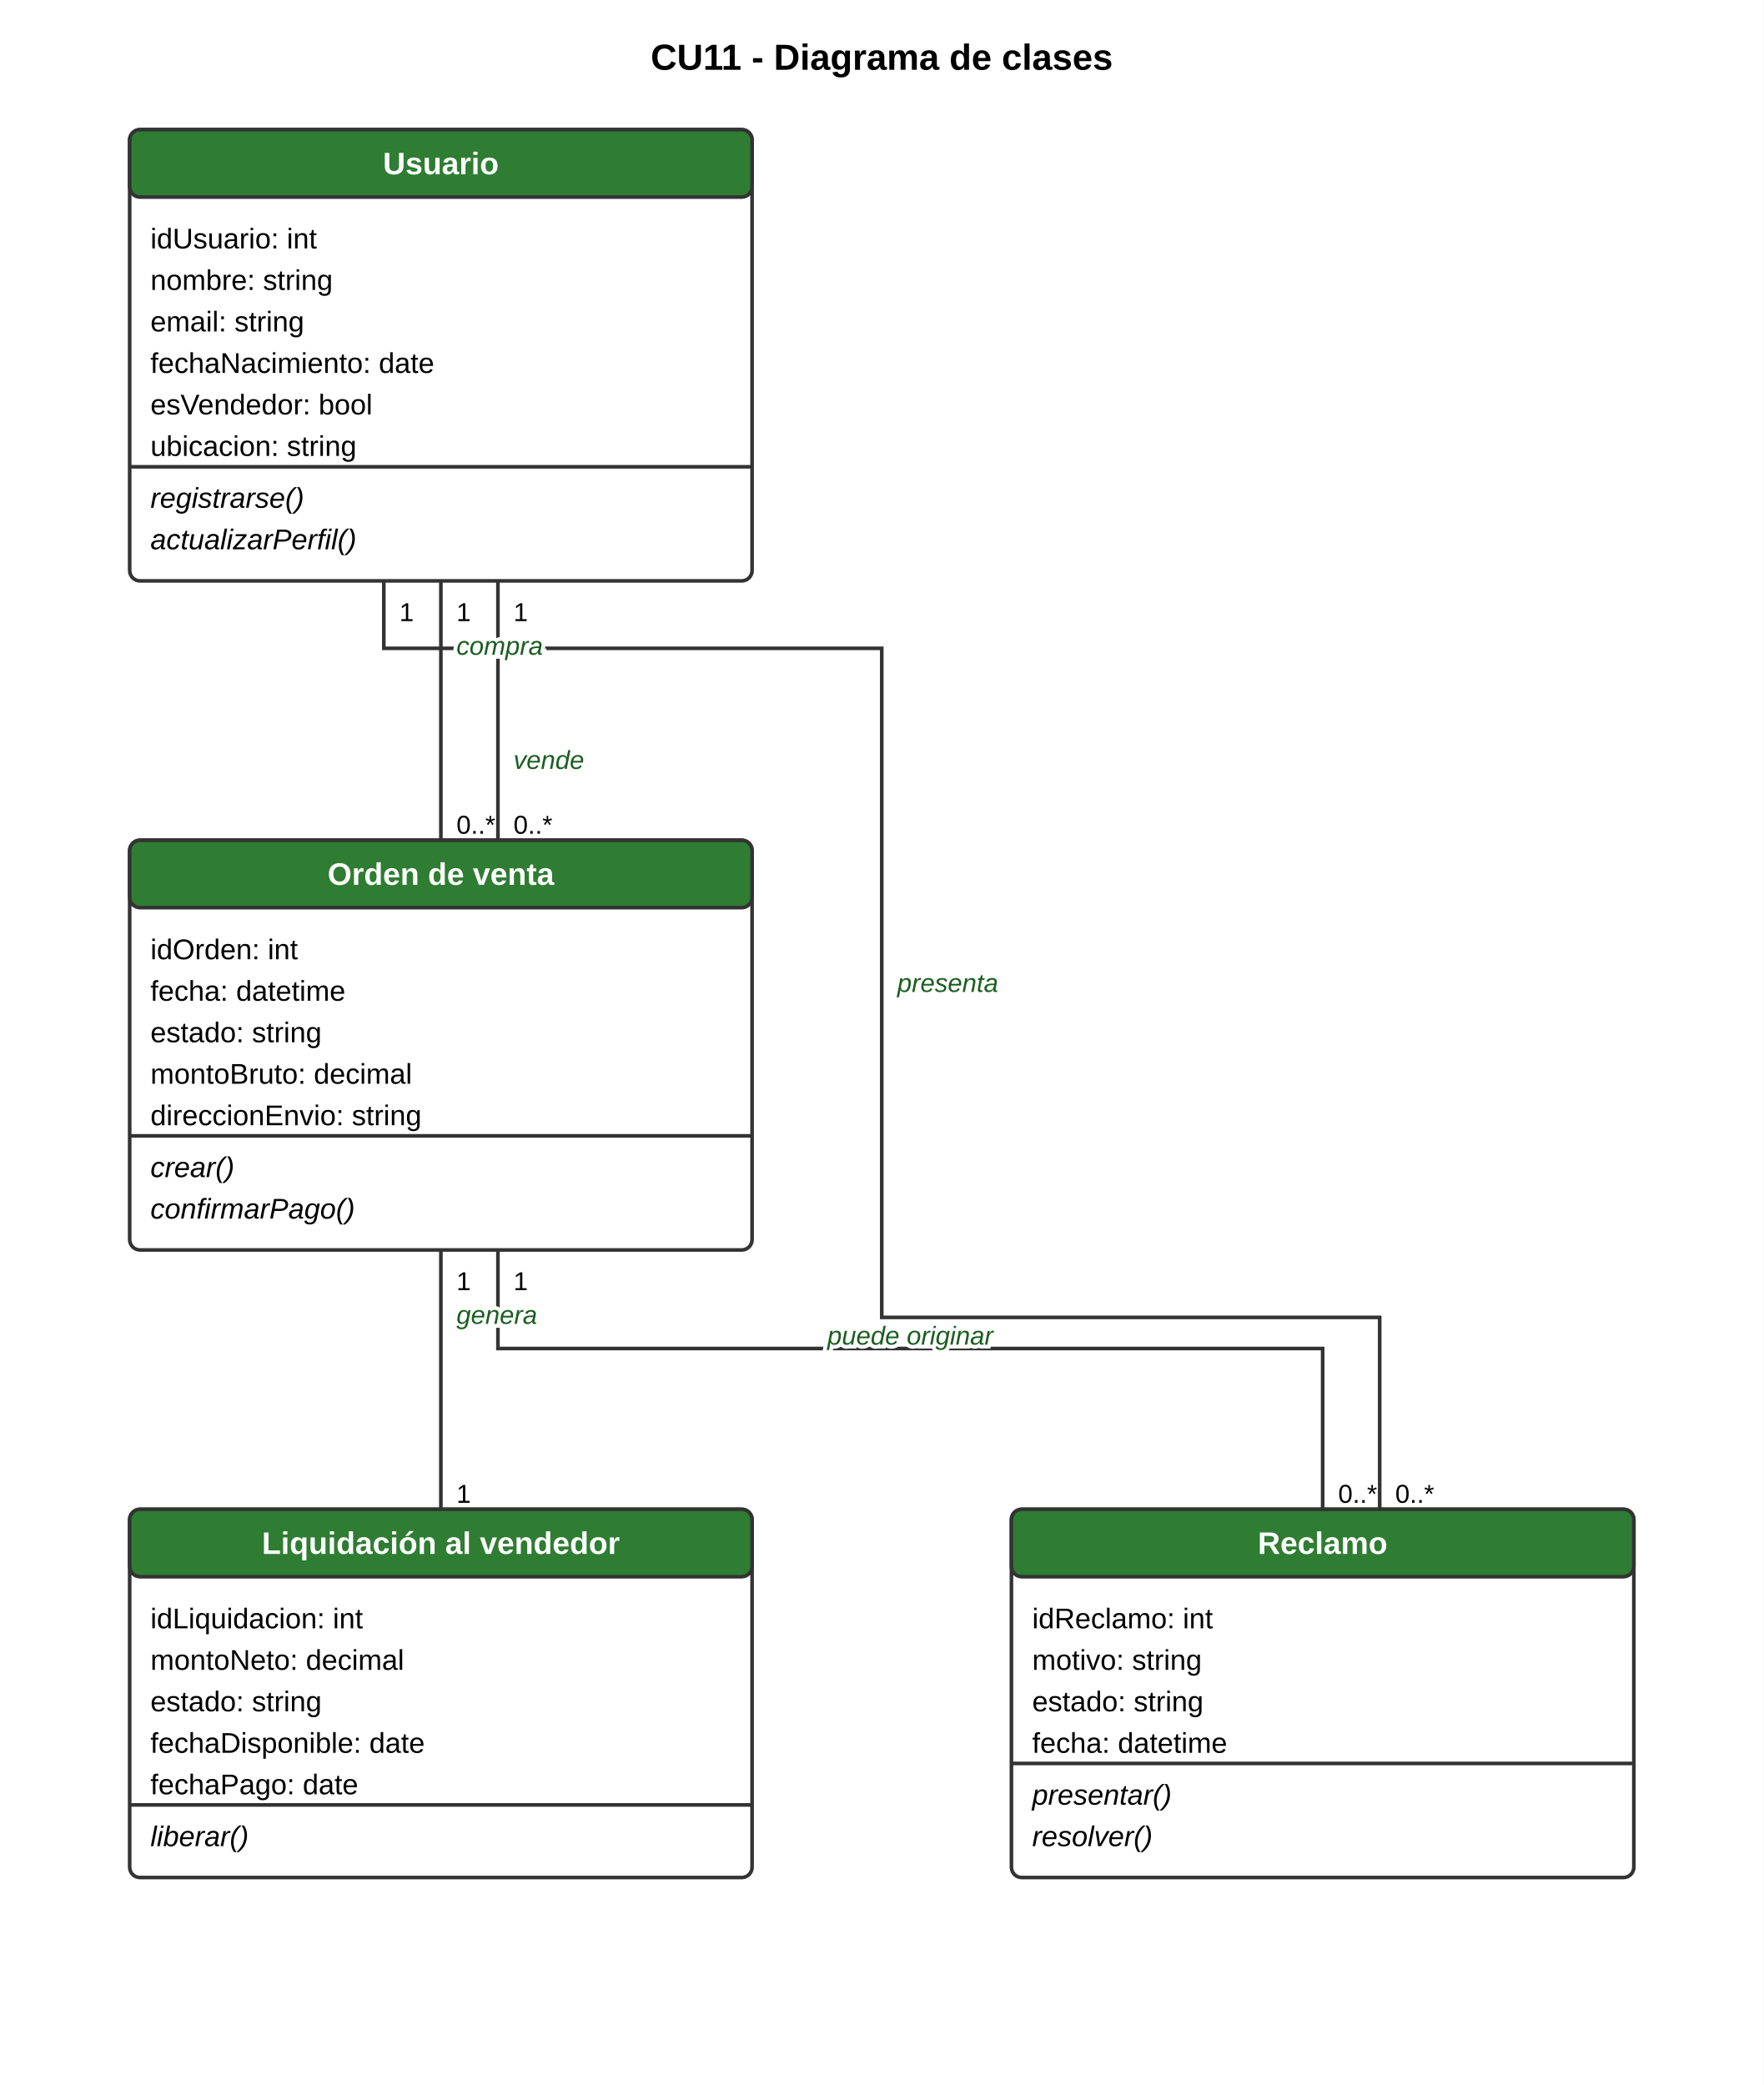
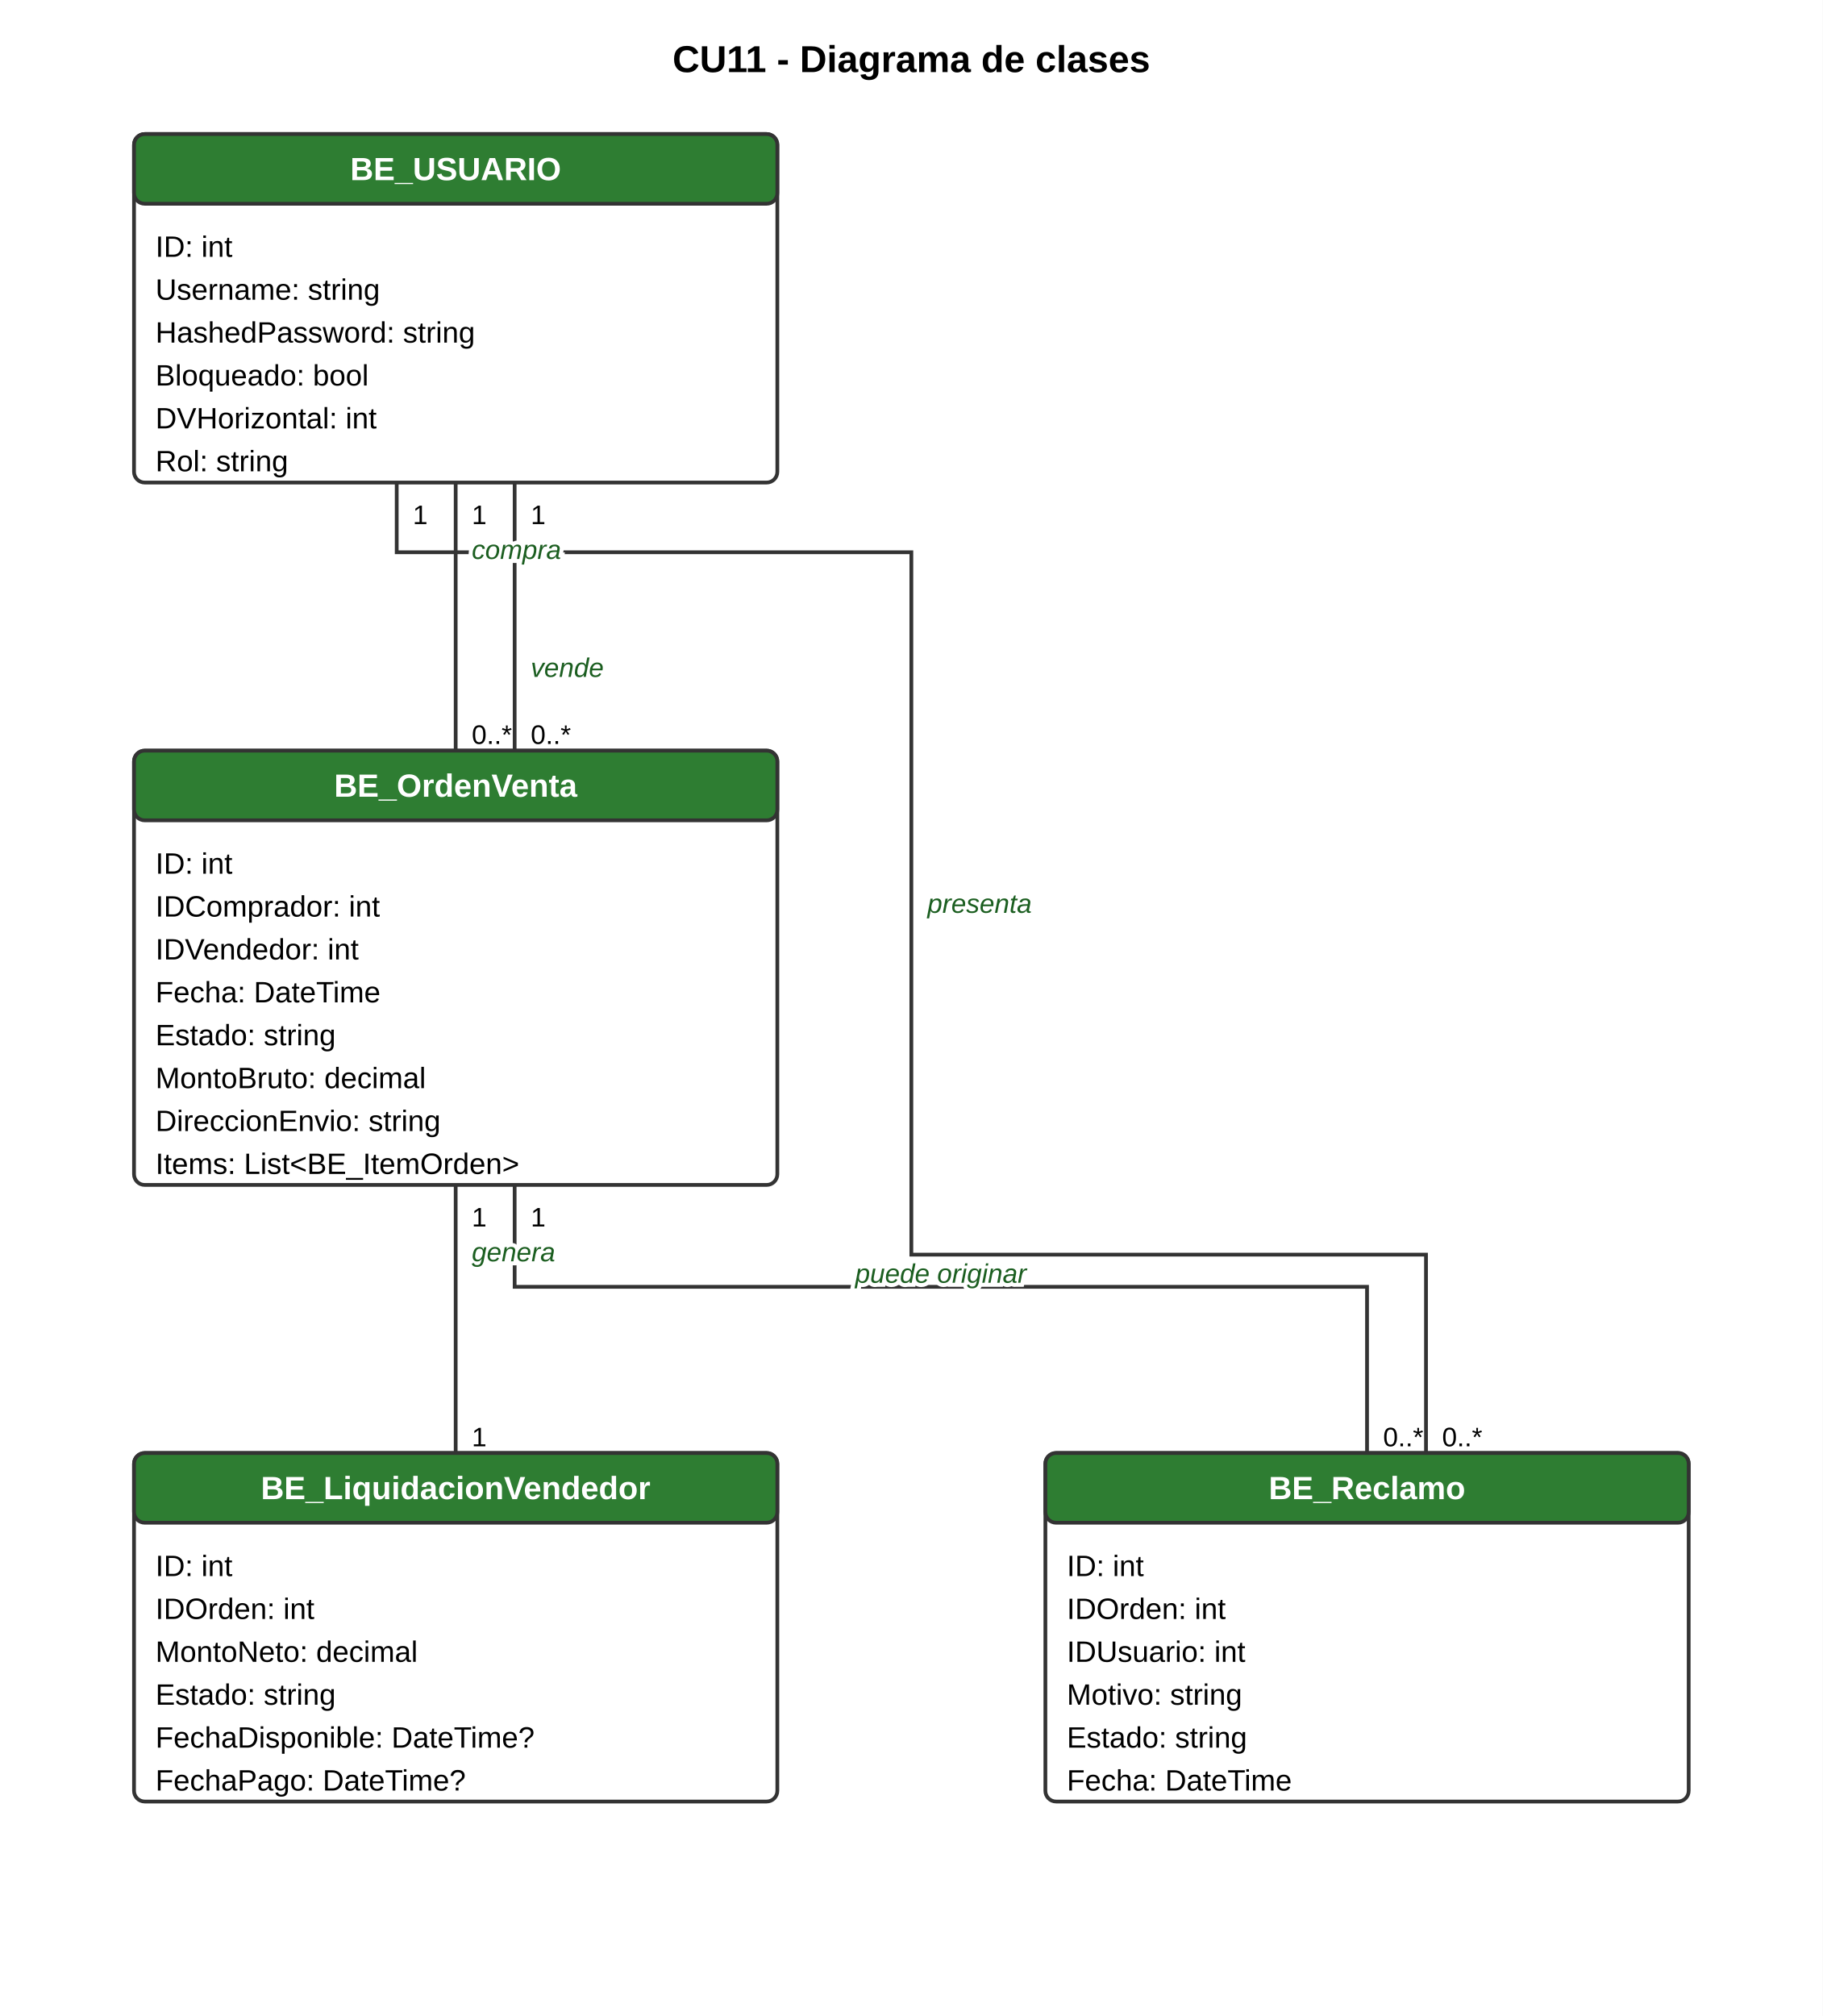
- <svg xmlns="http://www.w3.org/2000/svg" width="680" height="804" viewBox="0 0 680 804">
+ <svg xmlns="http://www.w3.org/2000/svg" width="680" height="752" viewBox="0 0 680 752">
  <defs>
    <marker id="ah" markerWidth="10" markerHeight="8" refX="9" refY="4" orient="auto">
      <path d="M0,0 L10,4 L0,8 z" fill="#333333" />
    </marker>
  </defs>
-   <rect width="680" height="804" fill="#ffffff" />
+   <rect width="680" height="752" fill="#ffffff" />
  <text x="340.0" y="26.9" text-anchor="middle" font-size="14" font-weight="bold" fill="#000000" font-family="Arial, Helvetica, sans-serif">CU11 - Diagrama de clases</text>
-   <polyline points="170.0,224.0 170.0,274.0 170.0,274.0 170.0,324.0" fill="none" stroke="#333333" stroke-width="1.4" />
-   <polyline points="192.0,224.0 192.0,262.0 192.0,262.0 192.0,324.0" fill="none" stroke="#333333" stroke-width="1.4" />
-   <polyline points="170.0,482.0 170.0,532.0 170.0,532.0 170.0,582.0" fill="none" stroke="#333333" stroke-width="1.4" />
-   <polyline points="192.0,482.0 192.0,520.0 510.0,520.0 510.0,582.0" fill="none" stroke="#333333" stroke-width="1.4" />
-   <polyline points="148.0,224.0 148.0,250.0 340.0,250.0 340.0,508.0 532.0,508.0 532.0,582.0" fill="none" stroke="#333333" stroke-width="1.4" />
-   <rect x="50.0" y="50.0" width="240.0" height="174.0" rx="4" fill="#ffffff" stroke="#333333" stroke-width="1.4" />
+   <polyline points="170.0,180.0 170.0,230.0 170.0,230.0 170.0,280.0" fill="none" stroke="#333333" stroke-width="1.4" />
+   <polyline points="192.0,180.0 192.0,218.0 192.0,218.0 192.0,280.0" fill="none" stroke="#333333" stroke-width="1.4" />
+   <polyline points="170.0,442.0 170.0,492.0 170.0,492.0 170.0,542.0" fill="none" stroke="#333333" stroke-width="1.4" />
+   <polyline points="192.0,442.0 192.0,480.0 510.0,480.0 510.0,542.0" fill="none" stroke="#333333" stroke-width="1.4" />
+   <polyline points="148.0,180.0 148.0,206.0 340.0,206.0 340.0,468.0 532.0,468.0 532.0,542.0" fill="none" stroke="#333333" stroke-width="1.4" />
+   <rect x="50.0" y="50.0" width="240.0" height="130.0" rx="4" fill="#ffffff" stroke="#333333" stroke-width="1.4" />
  <rect x="50.0" y="50.0" width="240.0" height="26.0" rx="4" fill="#2e7d32" stroke="#333333" stroke-width="1.4" />
-   <text x="170.0" y="67.2" text-anchor="middle" font-size="12" font-weight="bold" fill="#ffffff" font-family="Arial, Helvetica, sans-serif">Usuario</text>
-   <text x="58.0" y="95.8" text-anchor="start" font-size="11" font-weight="normal" fill="#000000" font-family="Arial, Helvetica, sans-serif">idUsuario: int</text>
-   <text x="58.0" y="111.8" text-anchor="start" font-size="11" font-weight="normal" fill="#000000" font-family="Arial, Helvetica, sans-serif">nombre: string</text>
-   <text x="58.0" y="127.8" text-anchor="start" font-size="11" font-weight="normal" fill="#000000" font-family="Arial, Helvetica, sans-serif">email: string</text>
-   <text x="58.0" y="143.8" text-anchor="start" font-size="11" font-weight="normal" fill="#000000" font-family="Arial, Helvetica, sans-serif">fechaNacimiento: date</text>
-   <text x="58.0" y="159.8" text-anchor="start" font-size="11" font-weight="normal" fill="#000000" font-family="Arial, Helvetica, sans-serif">esVendedor: bool</text>
-   <text x="58.0" y="175.8" text-anchor="start" font-size="11" font-weight="normal" fill="#000000" font-family="Arial, Helvetica, sans-serif">ubicacion: string</text>
-   <polyline points="50.0,180.0 290.0,180.0" fill="none" stroke="#333333" stroke-width="1.4" />
-   <text x="58.0" y="195.8" text-anchor="start" font-size="11" font-weight="normal" fill="#000000" font-family="Arial, Helvetica, sans-serif" font-style="italic">registrarse()</text>
-   <text x="58.0" y="211.8" text-anchor="start" font-size="11" font-weight="normal" fill="#000000" font-family="Arial, Helvetica, sans-serif" font-style="italic">actualizarPerfil()</text>
-   <rect x="50.0" y="324.0" width="240.0" height="158.0" rx="4" fill="#ffffff" stroke="#333333" stroke-width="1.4" />
-   <rect x="50.0" y="324.0" width="240.0" height="26.0" rx="4" fill="#2e7d32" stroke="#333333" stroke-width="1.4" />
-   <text x="170.0" y="341.2" text-anchor="middle" font-size="12" font-weight="bold" fill="#ffffff" font-family="Arial, Helvetica, sans-serif">Orden de venta</text>
-   <text x="58.0" y="369.9" text-anchor="start" font-size="11" font-weight="normal" fill="#000000" font-family="Arial, Helvetica, sans-serif">idOrden: int</text>
-   <text x="58.0" y="385.9" text-anchor="start" font-size="11" font-weight="normal" fill="#000000" font-family="Arial, Helvetica, sans-serif">fecha: datetime</text>
-   <text x="58.0" y="401.9" text-anchor="start" font-size="11" font-weight="normal" fill="#000000" font-family="Arial, Helvetica, sans-serif">estado: string</text>
-   <text x="58.0" y="417.9" text-anchor="start" font-size="11" font-weight="normal" fill="#000000" font-family="Arial, Helvetica, sans-serif">montoBruto: decimal</text>
-   <text x="58.0" y="433.9" text-anchor="start" font-size="11" font-weight="normal" fill="#000000" font-family="Arial, Helvetica, sans-serif">direccionEnvio: string</text>
-   <polyline points="50.0,438.0 290.0,438.0" fill="none" stroke="#333333" stroke-width="1.4" />
-   <text x="58.0" y="453.9" text-anchor="start" font-size="11" font-weight="normal" fill="#000000" font-family="Arial, Helvetica, sans-serif" font-style="italic">crear()</text>
-   <text x="58.0" y="469.9" text-anchor="start" font-size="11" font-weight="normal" fill="#000000" font-family="Arial, Helvetica, sans-serif" font-style="italic">confirmarPago()</text>
-   <rect x="390.0" y="582.0" width="240.0" height="142.0" rx="4" fill="#ffffff" stroke="#333333" stroke-width="1.4" />
-   <rect x="390.0" y="582.0" width="240.0" height="26.0" rx="4" fill="#2e7d32" stroke="#333333" stroke-width="1.4" />
-   <text x="510.0" y="599.2" text-anchor="middle" font-size="12" font-weight="bold" fill="#ffffff" font-family="Arial, Helvetica, sans-serif">Reclamo</text>
-   <text x="398.0" y="627.9" text-anchor="start" font-size="11" font-weight="normal" fill="#000000" font-family="Arial, Helvetica, sans-serif">idReclamo: int</text>
-   <text x="398.0" y="643.9" text-anchor="start" font-size="11" font-weight="normal" fill="#000000" font-family="Arial, Helvetica, sans-serif">motivo: string</text>
-   <text x="398.0" y="659.9" text-anchor="start" font-size="11" font-weight="normal" fill="#000000" font-family="Arial, Helvetica, sans-serif">estado: string</text>
-   <text x="398.0" y="675.9" text-anchor="start" font-size="11" font-weight="normal" fill="#000000" font-family="Arial, Helvetica, sans-serif">fecha: datetime</text>
-   <polyline points="390.0,680.0 630.0,680.0" fill="none" stroke="#333333" stroke-width="1.4" />
-   <text x="398.0" y="695.9" text-anchor="start" font-size="11" font-weight="normal" fill="#000000" font-family="Arial, Helvetica, sans-serif" font-style="italic">presentar()</text>
-   <text x="398.0" y="711.9" text-anchor="start" font-size="11" font-weight="normal" fill="#000000" font-family="Arial, Helvetica, sans-serif" font-style="italic">resolver()</text>
-   <rect x="50.0" y="582.0" width="240.0" height="142.0" rx="4" fill="#ffffff" stroke="#333333" stroke-width="1.4" />
-   <rect x="50.0" y="582.0" width="240.0" height="26.0" rx="4" fill="#2e7d32" stroke="#333333" stroke-width="1.4" />
-   <text x="170.0" y="599.2" text-anchor="middle" font-size="12" font-weight="bold" fill="#ffffff" font-family="Arial, Helvetica, sans-serif">Liquidación al vendedor</text>
-   <text x="58.0" y="627.9" text-anchor="start" font-size="11" font-weight="normal" fill="#000000" font-family="Arial, Helvetica, sans-serif">idLiquidacion: int</text>
-   <text x="58.0" y="643.9" text-anchor="start" font-size="11" font-weight="normal" fill="#000000" font-family="Arial, Helvetica, sans-serif">montoNeto: decimal</text>
-   <text x="58.0" y="659.9" text-anchor="start" font-size="11" font-weight="normal" fill="#000000" font-family="Arial, Helvetica, sans-serif">estado: string</text>
-   <text x="58.0" y="675.9" text-anchor="start" font-size="11" font-weight="normal" fill="#000000" font-family="Arial, Helvetica, sans-serif">fechaDisponible: date</text>
-   <text x="58.0" y="691.9" text-anchor="start" font-size="11" font-weight="normal" fill="#000000" font-family="Arial, Helvetica, sans-serif">fechaPago: date</text>
-   <polyline points="50.0,696.0 290.0,696.0" fill="none" stroke="#333333" stroke-width="1.4" />
-   <text x="58.0" y="711.9" text-anchor="start" font-size="11" font-weight="normal" fill="#000000" font-family="Arial, Helvetica, sans-serif" font-style="italic">liberar()</text>
-   <text x="176.0" y="239.5" text-anchor="start" font-size="10" font-weight="normal" fill="#000000" font-family="Arial, Helvetica, sans-serif">1</text>
-   <text x="176.0" y="321.5" text-anchor="start" font-size="10" font-weight="normal" fill="#000000" font-family="Arial, Helvetica, sans-serif">0..*</text>
-   <text x="176.0" y="252.5" text-anchor="start" font-size="10" font-weight="normal" fill="#1b5e20" font-family="Arial, Helvetica, sans-serif" font-style="italic" paint-order="stroke" stroke="#ffffff" stroke-width="3">compra</text>
-   <text x="198.0" y="239.5" text-anchor="start" font-size="10" font-weight="normal" fill="#000000" font-family="Arial, Helvetica, sans-serif">1</text>
-   <text x="198.0" y="321.5" text-anchor="start" font-size="10" font-weight="normal" fill="#000000" font-family="Arial, Helvetica, sans-serif">0..*</text>
-   <text x="198.0" y="296.5" text-anchor="start" font-size="10" font-weight="normal" fill="#1b5e20" font-family="Arial, Helvetica, sans-serif" font-style="italic" paint-order="stroke" stroke="#ffffff" stroke-width="3">vende</text>
-   <text x="176.0" y="497.5" text-anchor="start" font-size="10" font-weight="normal" fill="#000000" font-family="Arial, Helvetica, sans-serif">1</text>
-   <text x="176.0" y="579.5" text-anchor="start" font-size="10" font-weight="normal" fill="#000000" font-family="Arial, Helvetica, sans-serif">1</text>
-   <text x="176.0" y="510.5" text-anchor="start" font-size="10" font-weight="normal" fill="#1b5e20" font-family="Arial, Helvetica, sans-serif" font-style="italic" paint-order="stroke" stroke="#ffffff" stroke-width="3">genera</text>
-   <text x="198.0" y="497.5" text-anchor="start" font-size="10" font-weight="normal" fill="#000000" font-family="Arial, Helvetica, sans-serif">1</text>
-   <text x="516.0" y="579.5" text-anchor="start" font-size="10" font-weight="normal" fill="#000000" font-family="Arial, Helvetica, sans-serif">0..*</text>
-   <text x="351.0" y="518.5" text-anchor="middle" font-size="10" font-weight="normal" fill="#1b5e20" font-family="Arial, Helvetica, sans-serif" font-style="italic" paint-order="stroke" stroke="#ffffff" stroke-width="3">puede originar</text>
-   <text x="154.0" y="239.5" text-anchor="start" font-size="10" font-weight="normal" fill="#000000" font-family="Arial, Helvetica, sans-serif">1</text>
-   <text x="538.0" y="579.5" text-anchor="start" font-size="10" font-weight="normal" fill="#000000" font-family="Arial, Helvetica, sans-serif">0..*</text>
-   <text x="346.0" y="382.5" text-anchor="start" font-size="10" font-weight="normal" fill="#1b5e20" font-family="Arial, Helvetica, sans-serif" font-style="italic" paint-order="stroke" stroke="#ffffff" stroke-width="3">presenta</text>
+   <text x="170.0" y="67.2" text-anchor="middle" font-size="12" font-weight="bold" fill="#ffffff" font-family="Arial, Helvetica, sans-serif">BE_USUARIO</text>
+   <text x="58.0" y="95.8" text-anchor="start" font-size="11" font-weight="normal" fill="#000000" font-family="Arial, Helvetica, sans-serif">ID: int</text>
+   <text x="58.0" y="111.8" text-anchor="start" font-size="11" font-weight="normal" fill="#000000" font-family="Arial, Helvetica, sans-serif">Username: string</text>
+   <text x="58.0" y="127.8" text-anchor="start" font-size="11" font-weight="normal" fill="#000000" font-family="Arial, Helvetica, sans-serif">HashedPassword: string</text>
+   <text x="58.0" y="143.8" text-anchor="start" font-size="11" font-weight="normal" fill="#000000" font-family="Arial, Helvetica, sans-serif">Bloqueado: bool</text>
+   <text x="58.0" y="159.8" text-anchor="start" font-size="11" font-weight="normal" fill="#000000" font-family="Arial, Helvetica, sans-serif">DVHorizontal: int</text>
+   <text x="58.0" y="175.8" text-anchor="start" font-size="11" font-weight="normal" fill="#000000" font-family="Arial, Helvetica, sans-serif">Rol: string</text>
+   <rect x="50.0" y="280.0" width="240.0" height="162.0" rx="4" fill="#ffffff" stroke="#333333" stroke-width="1.4" />
+   <rect x="50.0" y="280.0" width="240.0" height="26.0" rx="4" fill="#2e7d32" stroke="#333333" stroke-width="1.4" />
+   <text x="170.0" y="297.2" text-anchor="middle" font-size="12" font-weight="bold" fill="#ffffff" font-family="Arial, Helvetica, sans-serif">BE_OrdenVenta</text>
+   <text x="58.0" y="325.9" text-anchor="start" font-size="11" font-weight="normal" fill="#000000" font-family="Arial, Helvetica, sans-serif">ID: int</text>
+   <text x="58.0" y="341.9" text-anchor="start" font-size="11" font-weight="normal" fill="#000000" font-family="Arial, Helvetica, sans-serif">IDComprador: int</text>
+   <text x="58.0" y="357.9" text-anchor="start" font-size="11" font-weight="normal" fill="#000000" font-family="Arial, Helvetica, sans-serif">IDVendedor: int</text>
+   <text x="58.0" y="373.9" text-anchor="start" font-size="11" font-weight="normal" fill="#000000" font-family="Arial, Helvetica, sans-serif">Fecha: DateTime</text>
+   <text x="58.0" y="389.9" text-anchor="start" font-size="11" font-weight="normal" fill="#000000" font-family="Arial, Helvetica, sans-serif">Estado: string</text>
+   <text x="58.0" y="405.9" text-anchor="start" font-size="11" font-weight="normal" fill="#000000" font-family="Arial, Helvetica, sans-serif">MontoBruto: decimal</text>
+   <text x="58.0" y="421.9" text-anchor="start" font-size="11" font-weight="normal" fill="#000000" font-family="Arial, Helvetica, sans-serif">DireccionEnvio: string</text>
+   <text x="58.0" y="437.9" text-anchor="start" font-size="11" font-weight="normal" fill="#000000" font-family="Arial, Helvetica, sans-serif">Items: List&lt;BE_ItemOrden&gt;</text>
+   <rect x="390.0" y="542.0" width="240.0" height="130.0" rx="4" fill="#ffffff" stroke="#333333" stroke-width="1.4" />
+   <rect x="390.0" y="542.0" width="240.0" height="26.0" rx="4" fill="#2e7d32" stroke="#333333" stroke-width="1.4" />
+   <text x="510.0" y="559.2" text-anchor="middle" font-size="12" font-weight="bold" fill="#ffffff" font-family="Arial, Helvetica, sans-serif">BE_Reclamo</text>
+   <text x="398.0" y="587.9" text-anchor="start" font-size="11" font-weight="normal" fill="#000000" font-family="Arial, Helvetica, sans-serif">ID: int</text>
+   <text x="398.0" y="603.9" text-anchor="start" font-size="11" font-weight="normal" fill="#000000" font-family="Arial, Helvetica, sans-serif">IDOrden: int</text>
+   <text x="398.0" y="619.9" text-anchor="start" font-size="11" font-weight="normal" fill="#000000" font-family="Arial, Helvetica, sans-serif">IDUsuario: int</text>
+   <text x="398.0" y="635.9" text-anchor="start" font-size="11" font-weight="normal" fill="#000000" font-family="Arial, Helvetica, sans-serif">Motivo: string</text>
+   <text x="398.0" y="651.9" text-anchor="start" font-size="11" font-weight="normal" fill="#000000" font-family="Arial, Helvetica, sans-serif">Estado: string</text>
+   <text x="398.0" y="667.9" text-anchor="start" font-size="11" font-weight="normal" fill="#000000" font-family="Arial, Helvetica, sans-serif">Fecha: DateTime</text>
+   <rect x="50.0" y="542.0" width="240.0" height="130.0" rx="4" fill="#ffffff" stroke="#333333" stroke-width="1.4" />
+   <rect x="50.0" y="542.0" width="240.0" height="26.0" rx="4" fill="#2e7d32" stroke="#333333" stroke-width="1.4" />
+   <text x="170.0" y="559.2" text-anchor="middle" font-size="12" font-weight="bold" fill="#ffffff" font-family="Arial, Helvetica, sans-serif">BE_LiquidacionVendedor</text>
+   <text x="58.0" y="587.9" text-anchor="start" font-size="11" font-weight="normal" fill="#000000" font-family="Arial, Helvetica, sans-serif">ID: int</text>
+   <text x="58.0" y="603.9" text-anchor="start" font-size="11" font-weight="normal" fill="#000000" font-family="Arial, Helvetica, sans-serif">IDOrden: int</text>
+   <text x="58.0" y="619.9" text-anchor="start" font-size="11" font-weight="normal" fill="#000000" font-family="Arial, Helvetica, sans-serif">MontoNeto: decimal</text>
+   <text x="58.0" y="635.9" text-anchor="start" font-size="11" font-weight="normal" fill="#000000" font-family="Arial, Helvetica, sans-serif">Estado: string</text>
+   <text x="58.0" y="651.9" text-anchor="start" font-size="11" font-weight="normal" fill="#000000" font-family="Arial, Helvetica, sans-serif">FechaDisponible: DateTime?</text>
+   <text x="58.0" y="667.9" text-anchor="start" font-size="11" font-weight="normal" fill="#000000" font-family="Arial, Helvetica, sans-serif">FechaPago: DateTime?</text>
+   <text x="176.0" y="195.5" text-anchor="start" font-size="10" font-weight="normal" fill="#000000" font-family="Arial, Helvetica, sans-serif">1</text>
+   <text x="176.0" y="277.5" text-anchor="start" font-size="10" font-weight="normal" fill="#000000" font-family="Arial, Helvetica, sans-serif">0..*</text>
+   <text x="176.0" y="208.5" text-anchor="start" font-size="10" font-weight="normal" fill="#1b5e20" font-family="Arial, Helvetica, sans-serif" font-style="italic" paint-order="stroke" stroke="#ffffff" stroke-width="3">compra</text>
+   <text x="198.0" y="195.5" text-anchor="start" font-size="10" font-weight="normal" fill="#000000" font-family="Arial, Helvetica, sans-serif">1</text>
+   <text x="198.0" y="277.5" text-anchor="start" font-size="10" font-weight="normal" fill="#000000" font-family="Arial, Helvetica, sans-serif">0..*</text>
+   <text x="198.0" y="252.5" text-anchor="start" font-size="10" font-weight="normal" fill="#1b5e20" font-family="Arial, Helvetica, sans-serif" font-style="italic" paint-order="stroke" stroke="#ffffff" stroke-width="3">vende</text>
+   <text x="176.0" y="457.5" text-anchor="start" font-size="10" font-weight="normal" fill="#000000" font-family="Arial, Helvetica, sans-serif">1</text>
+   <text x="176.0" y="539.5" text-anchor="start" font-size="10" font-weight="normal" fill="#000000" font-family="Arial, Helvetica, sans-serif">1</text>
+   <text x="176.0" y="470.5" text-anchor="start" font-size="10" font-weight="normal" fill="#1b5e20" font-family="Arial, Helvetica, sans-serif" font-style="italic" paint-order="stroke" stroke="#ffffff" stroke-width="3">genera</text>
+   <text x="198.0" y="457.5" text-anchor="start" font-size="10" font-weight="normal" fill="#000000" font-family="Arial, Helvetica, sans-serif">1</text>
+   <text x="516.0" y="539.5" text-anchor="start" font-size="10" font-weight="normal" fill="#000000" font-family="Arial, Helvetica, sans-serif">0..*</text>
+   <text x="351.0" y="478.5" text-anchor="middle" font-size="10" font-weight="normal" fill="#1b5e20" font-family="Arial, Helvetica, sans-serif" font-style="italic" paint-order="stroke" stroke="#ffffff" stroke-width="3">puede originar</text>
+   <text x="154.0" y="195.5" text-anchor="start" font-size="10" font-weight="normal" fill="#000000" font-family="Arial, Helvetica, sans-serif">1</text>
+   <text x="538.0" y="539.5" text-anchor="start" font-size="10" font-weight="normal" fill="#000000" font-family="Arial, Helvetica, sans-serif">0..*</text>
+   <text x="346.0" y="340.5" text-anchor="start" font-size="10" font-weight="normal" fill="#1b5e20" font-family="Arial, Helvetica, sans-serif" font-style="italic" paint-order="stroke" stroke="#ffffff" stroke-width="3">presenta</text>
</svg>
